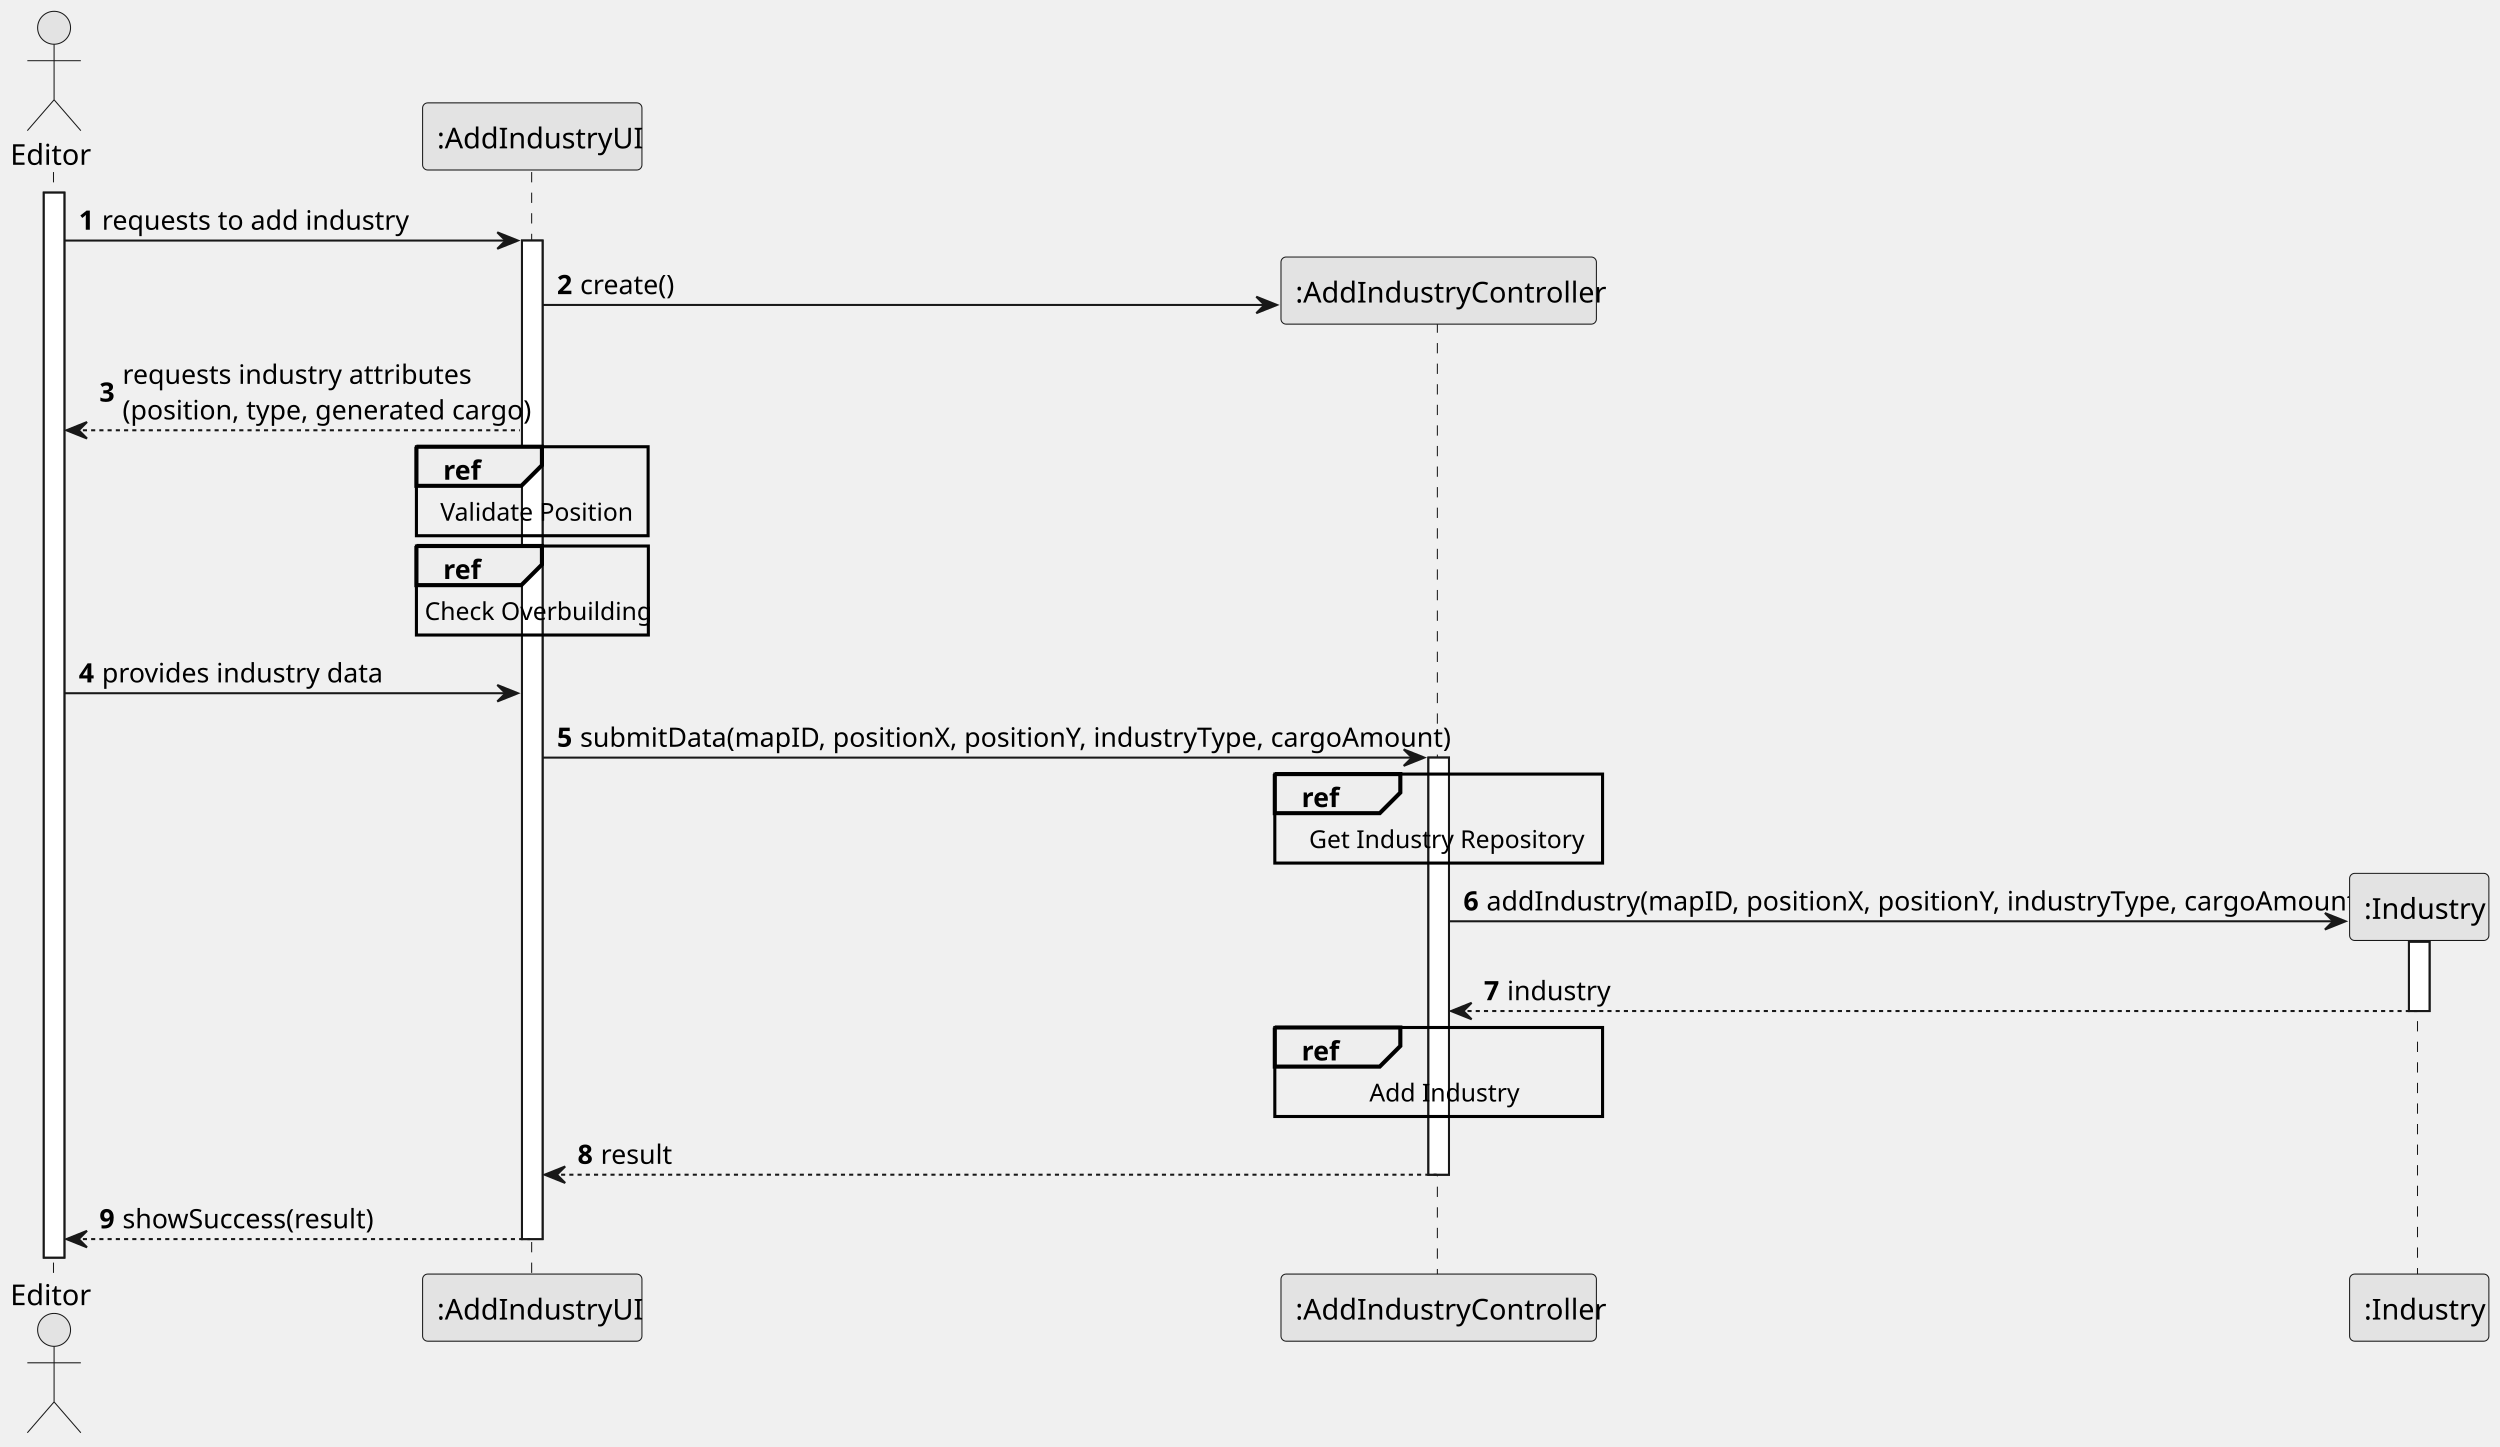
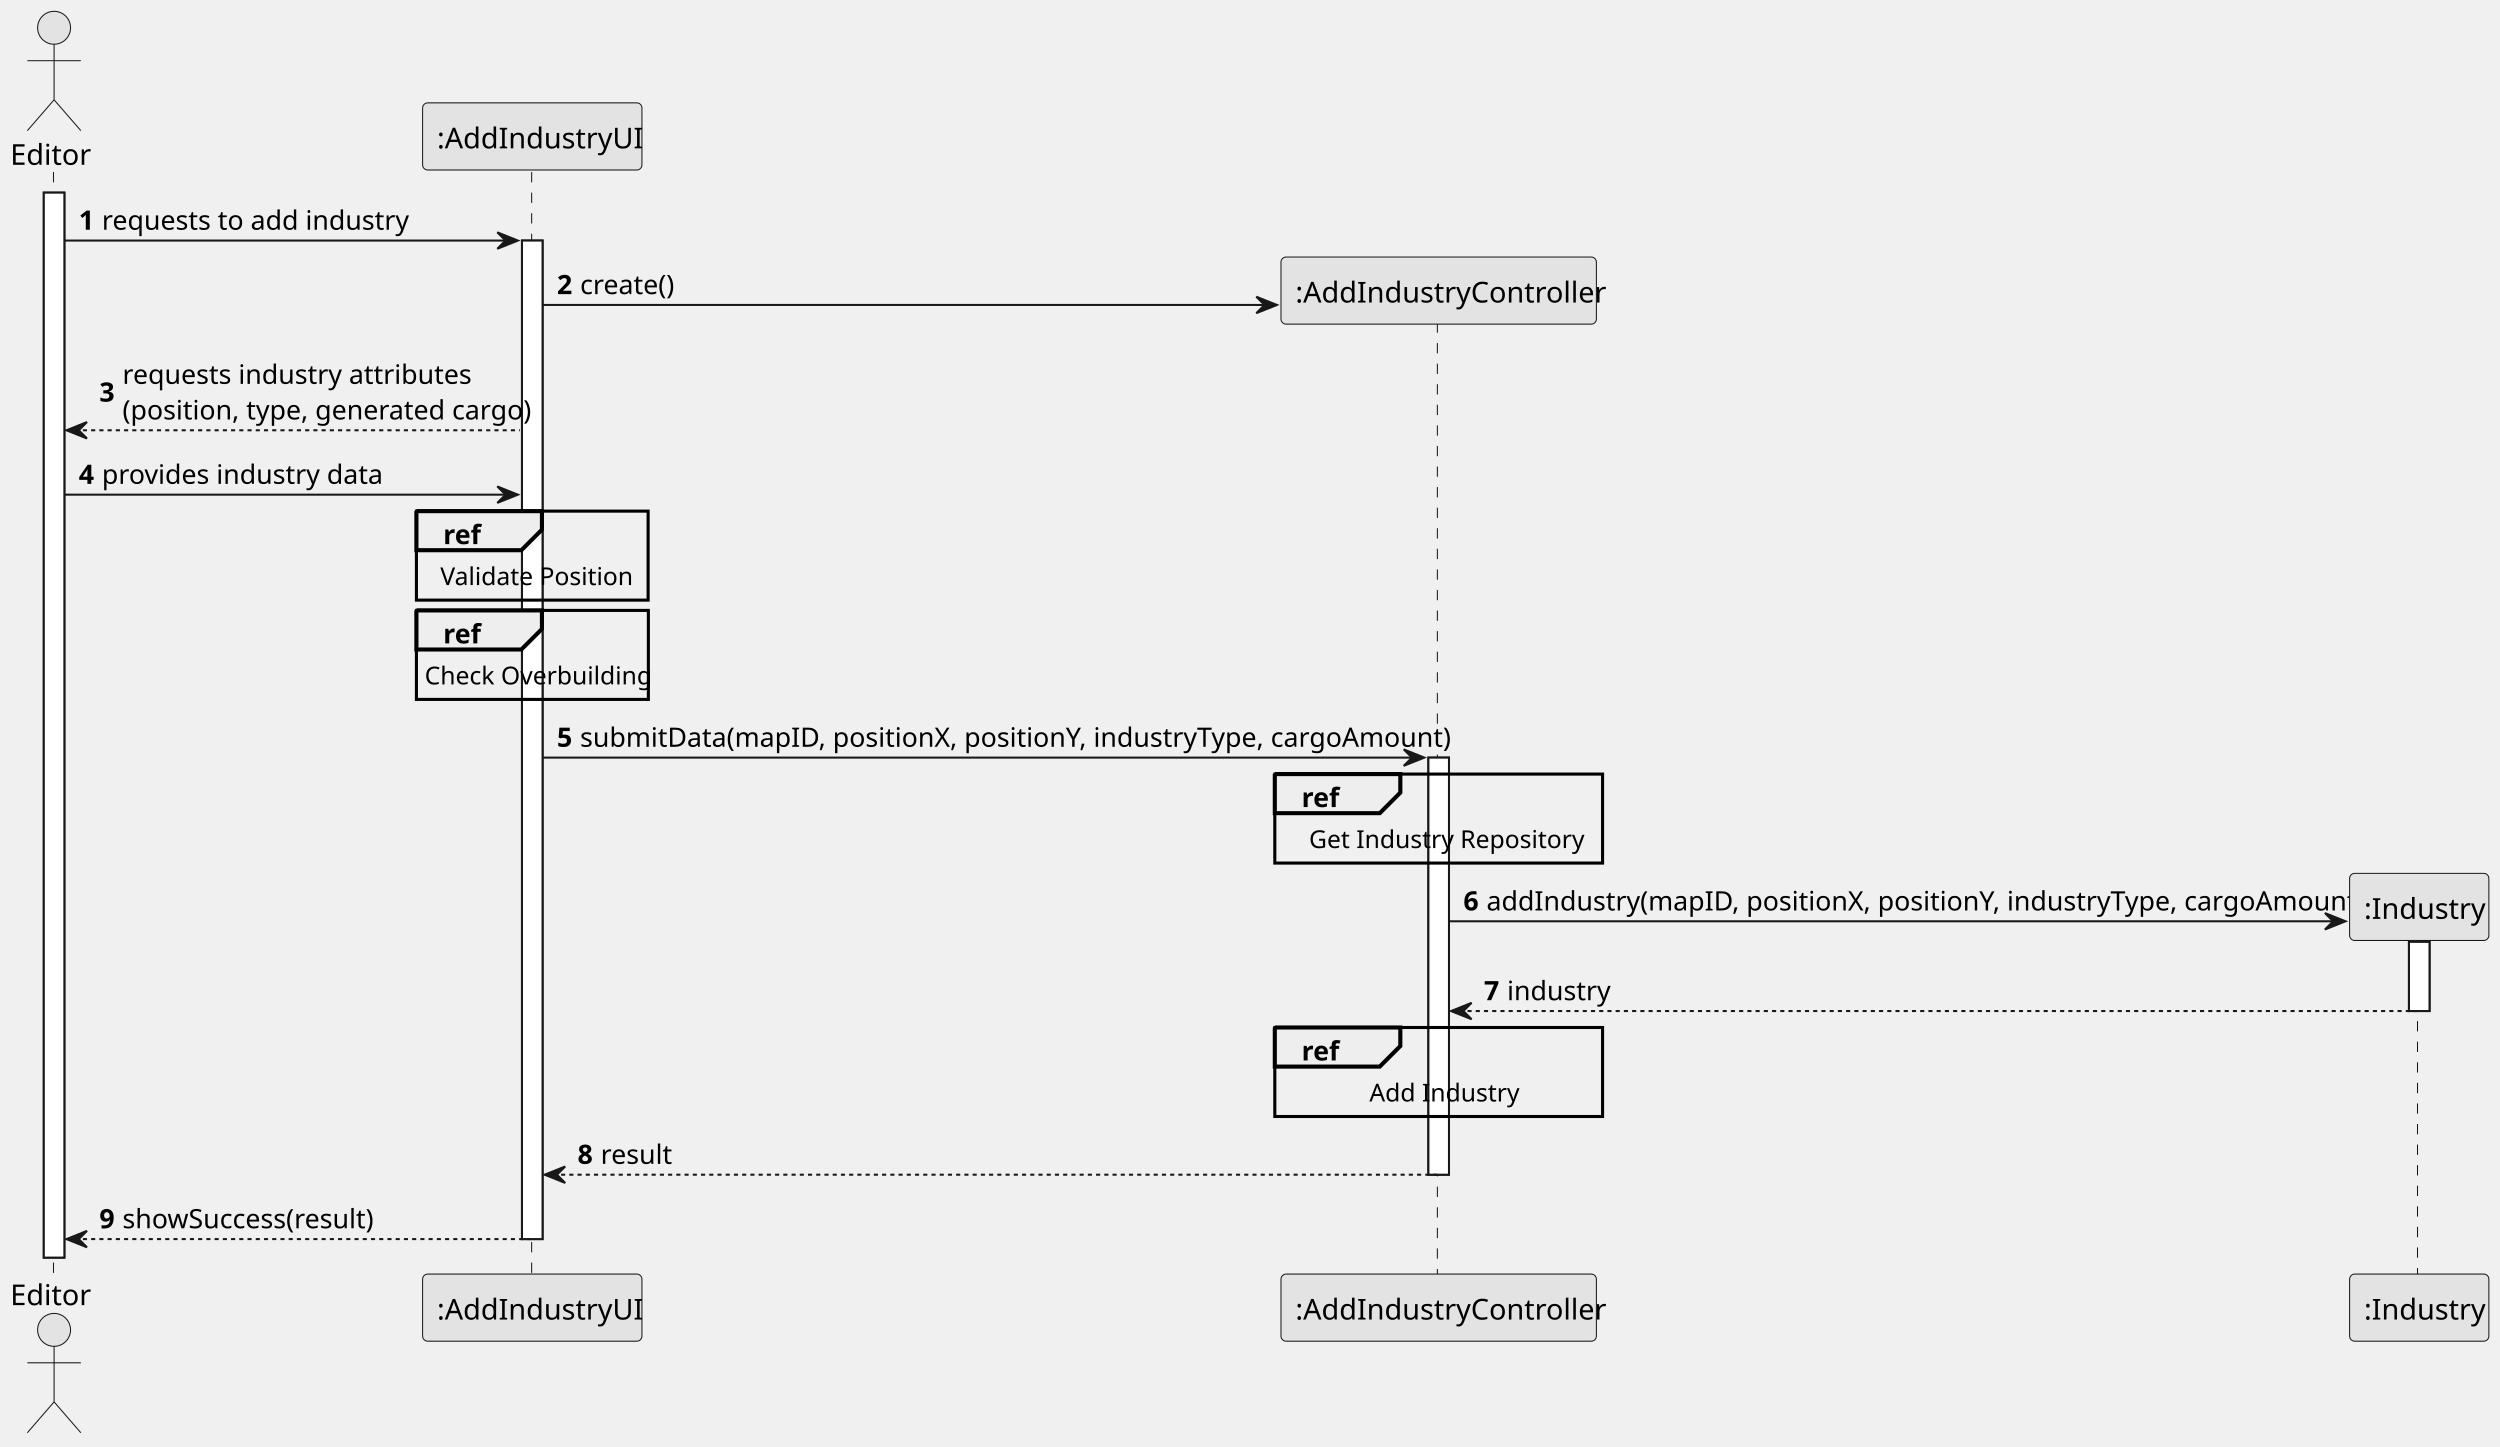
<svg xmlns="http://www.w3.org/2000/svg" contentStyleType="text/css" height="703px" preserveAspectRatio="none" style="width:1215px;height:703px;background:#FFFFFF;" version="1.1" viewBox="0 0 1215 703" width="1215px" zoomAndPan="magnify">
  <defs />
  <g>
    <rect fill="#FFFFFF" height="517.578" style="stroke:#181818;stroke-width:1.0;" width="10" x="21.286" y="93.621" />
    <rect fill="#FFFFFF" height="485.287" style="stroke:#181818;stroke-width:1.0;" width="10" x="253.683" y="116.912" />
    <rect fill="#FFFFFF" height="202.707" style="stroke:#181818;stroke-width:1.0;" width="10" x="694.203" y="368.201" />
    <rect fill="#FFFFFF" height="33.621" style="stroke:#181818;stroke-width:1.0;" width="10" x="1170.751" y="457.744" />
    <line style="stroke:#181818;stroke-width:0.5;stroke-dasharray:5.0,5.0;" x1="26" x2="26" y1="83.621" y2="620.199" />
    <line style="stroke:#181818;stroke-width:0.5;stroke-dasharray:5.0,5.0;" x1="258.383" x2="258.383" y1="83.621" y2="620.199" />
    <line style="stroke:#181818;stroke-width:0.5;stroke-dasharray:5.0,5.0;" x1="698.558" x2="698.558" y1="156.723" y2="620.199" />
    <line style="stroke:#181818;stroke-width:0.5;stroke-dasharray:5.0,5.0;" x1="1174.906" x2="1174.906" y1="456.264" y2="620.199" />
    <text fill="#000000" font-family="sans-serif" font-size="14" lengthAdjust="spacing" textLength="36.572" x="5" y="80.107">Editor</text>
    <ellipse cx="26.286" cy="13.5" fill="#E3E3E3" rx="8" ry="8" style="stroke:#181818;stroke-width:0.5;" />
    <path d="M26.286,21.5 L26.286,48.5 M13.286,29.5 L39.286,29.5 M26.286,48.5 L13.286,63.5 M26.286,48.5 L39.286,63.5 " fill="none" style="stroke:#181818;stroke-width:0.5;" />
    <text fill="#000000" font-family="sans-serif" font-size="14" lengthAdjust="spacing" textLength="36.572" x="5" y="634.307">Editor</text>
    <ellipse cx="26.286" cy="646.32" fill="#E3E3E3" rx="8" ry="8" style="stroke:#181818;stroke-width:0.5;" />
    <path d="M26.286,654.32 L26.286,681.32 M13.286,662.32 L39.286,662.32 M26.286,681.32 L13.286,696.32 M26.286,681.32 L39.286,696.32 " fill="none" style="stroke:#181818;stroke-width:0.5;" />
    <rect fill="#E3E3E3" height="32.621" rx="2.5" ry="2.5" style="stroke:#181818;stroke-width:0.5;" width="106.6" x="205.383" y="50" />
    <text fill="#000000" font-family="sans-serif" font-size="14" lengthAdjust="spacing" textLength="92.6" x="212.383" y="72.107">:AddIndustryUI</text>
    <rect fill="#E3E3E3" height="32.621" rx="2.5" ry="2.5" style="stroke:#181818;stroke-width:0.5;" width="106.6" x="205.383" y="619.199" />
    <text fill="#000000" font-family="sans-serif" font-size="14" lengthAdjust="spacing" textLength="92.6" x="212.383" y="641.307">:AddIndustryUI</text>
    <rect fill="#E3E3E3" height="32.621" rx="2.5" ry="2.5" style="stroke:#181818;stroke-width:0.5;" width="153.289" x="622.558" y="619.199" />
    <text fill="#000000" font-family="sans-serif" font-size="14" lengthAdjust="spacing" textLength="139.289" x="629.558" y="641.307">:AddIndustryController</text>
    <rect fill="#E3E3E3" height="32.621" rx="2.5" ry="2.5" style="stroke:#181818;stroke-width:0.5;" width="67.689" x="1141.906" y="619.199" />
    <text fill="#000000" font-family="sans-serif" font-size="14" lengthAdjust="spacing" textLength="53.69" x="1148.906" y="641.307">:Industry</text>
    <rect fill="#FFFFFF" height="517.578" style="stroke:#181818;stroke-width:1.0;" width="10" x="21.286" y="93.621" />
    <rect fill="#FFFFFF" height="485.287" style="stroke:#181818;stroke-width:1.0;" width="10" x="253.683" y="116.912" />
    <rect fill="#FFFFFF" height="202.707" style="stroke:#181818;stroke-width:1.0;" width="10" x="694.203" y="368.201" />
    <rect fill="#FFFFFF" height="33.621" style="stroke:#181818;stroke-width:1.0;" width="10" x="1170.751" y="457.744" />
    <polygon fill="#181818" points="241.683,112.912,251.683,116.912,241.683,120.912,245.683,116.912" style="stroke:#181818;stroke-width:1.0;" />
    <line style="stroke:#181818;stroke-width:1.0;" x1="31.286" x2="247.683" y1="116.912" y2="116.912" />
    <text fill="#000000" font-family="sans-serif" font-size="13" font-weight="bold" lengthAdjust="spacing" textLength="7.23" x="38.286" y="111.649">1</text>
    <text fill="#000000" font-family="sans-serif" font-size="13" lengthAdjust="spacing" textLength="138.747" x="49.516" y="111.649">requests to add industry</text>
    <polygon fill="#181818" points="610.558,144.203,620.558,148.203,610.558,152.203,614.558,148.203" style="stroke:#181818;stroke-width:1.0;" />
    <line style="stroke:#181818;stroke-width:1.0;" x1="263.683" x2="616.558" y1="148.203" y2="148.203" />
    <text fill="#000000" font-family="sans-serif" font-size="13" font-weight="bold" lengthAdjust="spacing" textLength="7.23" x="270.683" y="142.94">2</text>
    <text fill="#000000" font-family="sans-serif" font-size="13" lengthAdjust="spacing" textLength="44.789" x="281.913" y="142.94">create()</text>
    <rect fill="#E3E3E3" height="32.621" rx="2.5" ry="2.5" style="stroke:#181818;stroke-width:0.5;" width="153.289" x="622.558" y="124.912" />
    <text fill="#000000" font-family="sans-serif" font-size="14" lengthAdjust="spacing" textLength="139.289" x="629.558" y="147.019">:AddIndustryController</text>
    <polygon fill="#181818" points="42.286,205.115,32.286,209.115,42.286,213.115,38.286,209.115" style="stroke:#181818;stroke-width:1.0;" />
    <line style="stroke:#181818;stroke-width:1.0;stroke-dasharray:2.0,2.0;" x1="36.286" x2="252.683" y1="209.115" y2="209.115" />
    <text fill="#000000" font-family="sans-serif" font-size="13" font-weight="bold" lengthAdjust="spacing" textLength="7.23" x="48.286" y="195.207">3</text>
    <text fill="#000000" font-family="sans-serif" font-size="13" lengthAdjust="spacing" textLength="156.076" x="59.516" y="186.561">requests industry attributes</text>
    <text fill="#000000" font-family="sans-serif" font-size="13" lengthAdjust="spacing" textLength="187.167" x="59.516" y="203.852">(position, type, generated cargo)</text>
-     <rect fill="none" height="43.252" style="stroke:#000000;stroke-width:1.5;" width="112.6" x="202.383" y="217.115" />
-     <path d="M202.383,217.115 L263.383,217.115 L263.383,226.115 L253.383,236.115 L202.383,236.115 L202.383,217.115 " fill="#EEEEEE" style="stroke:#000000;stroke-width:2.0;" />
-     <text fill="#000000" font-family="sans-serif" font-size="13" font-weight="bold" lengthAdjust="spacing" textLength="16.618" x="215.383" y="233.144">ref</text>
-     <text fill="#000000" font-family="sans-serif" font-size="12" lengthAdjust="spacing" textLength="89.391" x="213.988" y="253.065">Validate Position</text>
-     <rect fill="none" height="43.252" style="stroke:#000000;stroke-width:1.5;" width="112.719" x="202.383" y="265.367" />
-     <path d="M202.383,265.367 L263.383,265.367 L263.383,274.367 L253.383,284.367 L202.383,284.367 L202.383,265.367 " fill="#EEEEEE" style="stroke:#000000;stroke-width:2.0;" />
-     <text fill="#000000" font-family="sans-serif" font-size="13" font-weight="bold" lengthAdjust="spacing" textLength="16.618" x="215.383" y="281.396">ref</text>
-     <text fill="#000000" font-family="sans-serif" font-size="12" lengthAdjust="spacing" textLength="104.719" x="206.383" y="301.316">Check Overbuilding</text>
-     <polygon fill="#181818" points="241.683,332.91,251.683,336.91,241.683,340.91,245.683,336.91" style="stroke:#181818;stroke-width:1.0;" />
-     <line style="stroke:#181818;stroke-width:1.0;" x1="31.286" x2="247.683" y1="336.91" y2="336.91" />
-     <text fill="#000000" font-family="sans-serif" font-size="13" font-weight="bold" lengthAdjust="spacing" textLength="7.23" x="38.286" y="331.647">4</text>
-     <text fill="#000000" font-family="sans-serif" font-size="13" lengthAdjust="spacing" textLength="127.182" x="49.516" y="331.647">provides industry data</text>
+     <polygon fill="#181818" points="241.683,236.406,251.683,240.406,241.683,244.406,245.683,240.406" style="stroke:#181818;stroke-width:1.0;" />
+     <line style="stroke:#181818;stroke-width:1.0;" x1="31.286" x2="247.683" y1="240.406" y2="240.406" />
+     <text fill="#000000" font-family="sans-serif" font-size="13" font-weight="bold" lengthAdjust="spacing" textLength="7.23" x="38.286" y="235.144">4</text>
+     <text fill="#000000" font-family="sans-serif" font-size="13" lengthAdjust="spacing" textLength="127.182" x="49.516" y="235.144">provides industry data</text>
+     <rect fill="none" height="43.252" style="stroke:#000000;stroke-width:1.5;" width="112.6" x="202.383" y="248.406" />
+     <path d="M202.383,248.406 L263.383,248.406 L263.383,257.406 L253.383,267.406 L202.383,267.406 L202.383,248.406 " fill="#EEEEEE" style="stroke:#000000;stroke-width:2.0;" />
+     <text fill="#000000" font-family="sans-serif" font-size="13" font-weight="bold" lengthAdjust="spacing" textLength="16.618" x="215.383" y="264.435">ref</text>
+     <text fill="#000000" font-family="sans-serif" font-size="12" lengthAdjust="spacing" textLength="89.391" x="213.988" y="284.356">Validate Position</text>
+     <rect fill="none" height="43.252" style="stroke:#000000;stroke-width:1.5;" width="112.719" x="202.383" y="296.658" />
+     <path d="M202.383,296.658 L263.383,296.658 L263.383,305.658 L253.383,315.658 L202.383,315.658 L202.383,296.658 " fill="#EEEEEE" style="stroke:#000000;stroke-width:2.0;" />
+     <text fill="#000000" font-family="sans-serif" font-size="13" font-weight="bold" lengthAdjust="spacing" textLength="16.618" x="215.383" y="312.687">ref</text>
+     <text fill="#000000" font-family="sans-serif" font-size="12" lengthAdjust="spacing" textLength="104.719" x="206.383" y="332.607">Check Overbuilding</text>
    <polygon fill="#181818" points="682.203,364.201,692.203,368.201,682.203,372.201,686.203,368.201" style="stroke:#181818;stroke-width:1.0;" />
    <line style="stroke:#181818;stroke-width:1.0;" x1="263.683" x2="688.203" y1="368.201" y2="368.201" />
    <text fill="#000000" font-family="sans-serif" font-size="13" font-weight="bold" lengthAdjust="spacing" textLength="7.23" x="270.683" y="362.938">5</text>
    <text fill="#000000" font-family="sans-serif" font-size="13" lengthAdjust="spacing" textLength="400.29" x="281.913" y="362.938">submitData(mapID, positionX, positionY, industryType, cargoAmount)</text>
    <rect fill="none" height="43.252" style="stroke:#000000;stroke-width:1.5;" width="159.289" x="619.558" y="376.201" />
    <path d="M619.558,376.201 L680.558,376.201 L680.558,385.201 L670.558,395.201 L619.558,395.201 L619.558,376.201 " fill="#EEEEEE" style="stroke:#000000;stroke-width:2.0;" />
    <text fill="#000000" font-family="sans-serif" font-size="13" font-weight="bold" lengthAdjust="spacing" textLength="16.618" x="632.558" y="392.229">ref</text>
    <text fill="#000000" font-family="sans-serif" font-size="12" lengthAdjust="spacing" textLength="126.053" x="636.176" y="412.15">Get Industry Repository</text>
    <polygon fill="#181818" points="1129.906,443.744,1139.906,447.744,1129.906,451.744,1133.906,447.744" style="stroke:#181818;stroke-width:1.0;" />
    <line style="stroke:#181818;stroke-width:1.0;" x1="704.203" x2="1135.906" y1="447.744" y2="447.744" />
    <text fill="#000000" font-family="sans-serif" font-size="13" font-weight="bold" lengthAdjust="spacing" textLength="7.23" x="711.203" y="442.481">6</text>
    <text fill="#000000" font-family="sans-serif" font-size="13" lengthAdjust="spacing" textLength="402.473" x="722.433" y="442.481">addIndustry(mapID, positionX, positionY, industryType, cargoAmount)</text>
    <rect fill="#E3E3E3" height="32.621" rx="2.5" ry="2.5" style="stroke:#181818;stroke-width:0.5;" width="67.689" x="1141.906" y="424.453" />
    <text fill="#000000" font-family="sans-serif" font-size="14" lengthAdjust="spacing" textLength="53.69" x="1148.906" y="446.56">:Industry</text>
    <polygon fill="#181818" points="715.203,487.365,705.203,491.365,715.203,495.365,711.203,491.365" style="stroke:#181818;stroke-width:1.0;" />
    <line style="stroke:#181818;stroke-width:1.0;stroke-dasharray:2.0,2.0;" x1="709.203" x2="1174.751" y1="491.365" y2="491.365" />
    <text fill="#000000" font-family="sans-serif" font-size="13" font-weight="bold" lengthAdjust="spacing" textLength="7.23" x="721.203" y="486.103">7</text>
    <text fill="#000000" font-family="sans-serif" font-size="13" lengthAdjust="spacing" textLength="45.519" x="732.433" y="486.103">industry</text>
    <rect fill="none" height="43.252" style="stroke:#000000;stroke-width:1.5;" width="159.289" x="619.558" y="499.365" />
    <path d="M619.558,499.365 L680.558,499.365 L680.558,508.365 L670.558,518.365 L619.558,518.365 L619.558,499.365 " fill="#EEEEEE" style="stroke:#000000;stroke-width:2.0;" />
    <text fill="#000000" font-family="sans-serif" font-size="13" font-weight="bold" lengthAdjust="spacing" textLength="16.618" x="632.558" y="515.394">ref</text>
    <text fill="#000000" font-family="sans-serif" font-size="12" lengthAdjust="spacing" textLength="67.371" x="665.517" y="535.314">Add Industry</text>
    <polygon fill="#181818" points="274.683,566.908,264.683,570.908,274.683,574.908,270.683,570.908" style="stroke:#181818;stroke-width:1.0;" />
    <line style="stroke:#181818;stroke-width:1.0;stroke-dasharray:2.0,2.0;" x1="268.683" x2="698.203" y1="570.908" y2="570.908" />
    <text fill="#000000" font-family="sans-serif" font-size="13" font-weight="bold" lengthAdjust="spacing" textLength="7.23" x="280.683" y="565.645">8</text>
    <text fill="#000000" font-family="sans-serif" font-size="13" lengthAdjust="spacing" textLength="31.789" x="291.913" y="565.645">result</text>
    <polygon fill="#181818" points="42.286,598.199,32.286,602.199,42.286,606.199,38.286,602.199" style="stroke:#181818;stroke-width:1.0;" />
    <line style="stroke:#181818;stroke-width:1.0;stroke-dasharray:2.0,2.0;" x1="36.286" x2="257.683" y1="602.199" y2="602.199" />
    <text fill="#000000" font-family="sans-serif" font-size="13" font-weight="bold" lengthAdjust="spacing" textLength="7.23" x="48.286" y="596.937">9</text>
    <text fill="#000000" font-family="sans-serif" font-size="13" lengthAdjust="spacing" textLength="119.926" x="59.516" y="596.937">showSuccess(result)</text>
  </g>
</svg>
